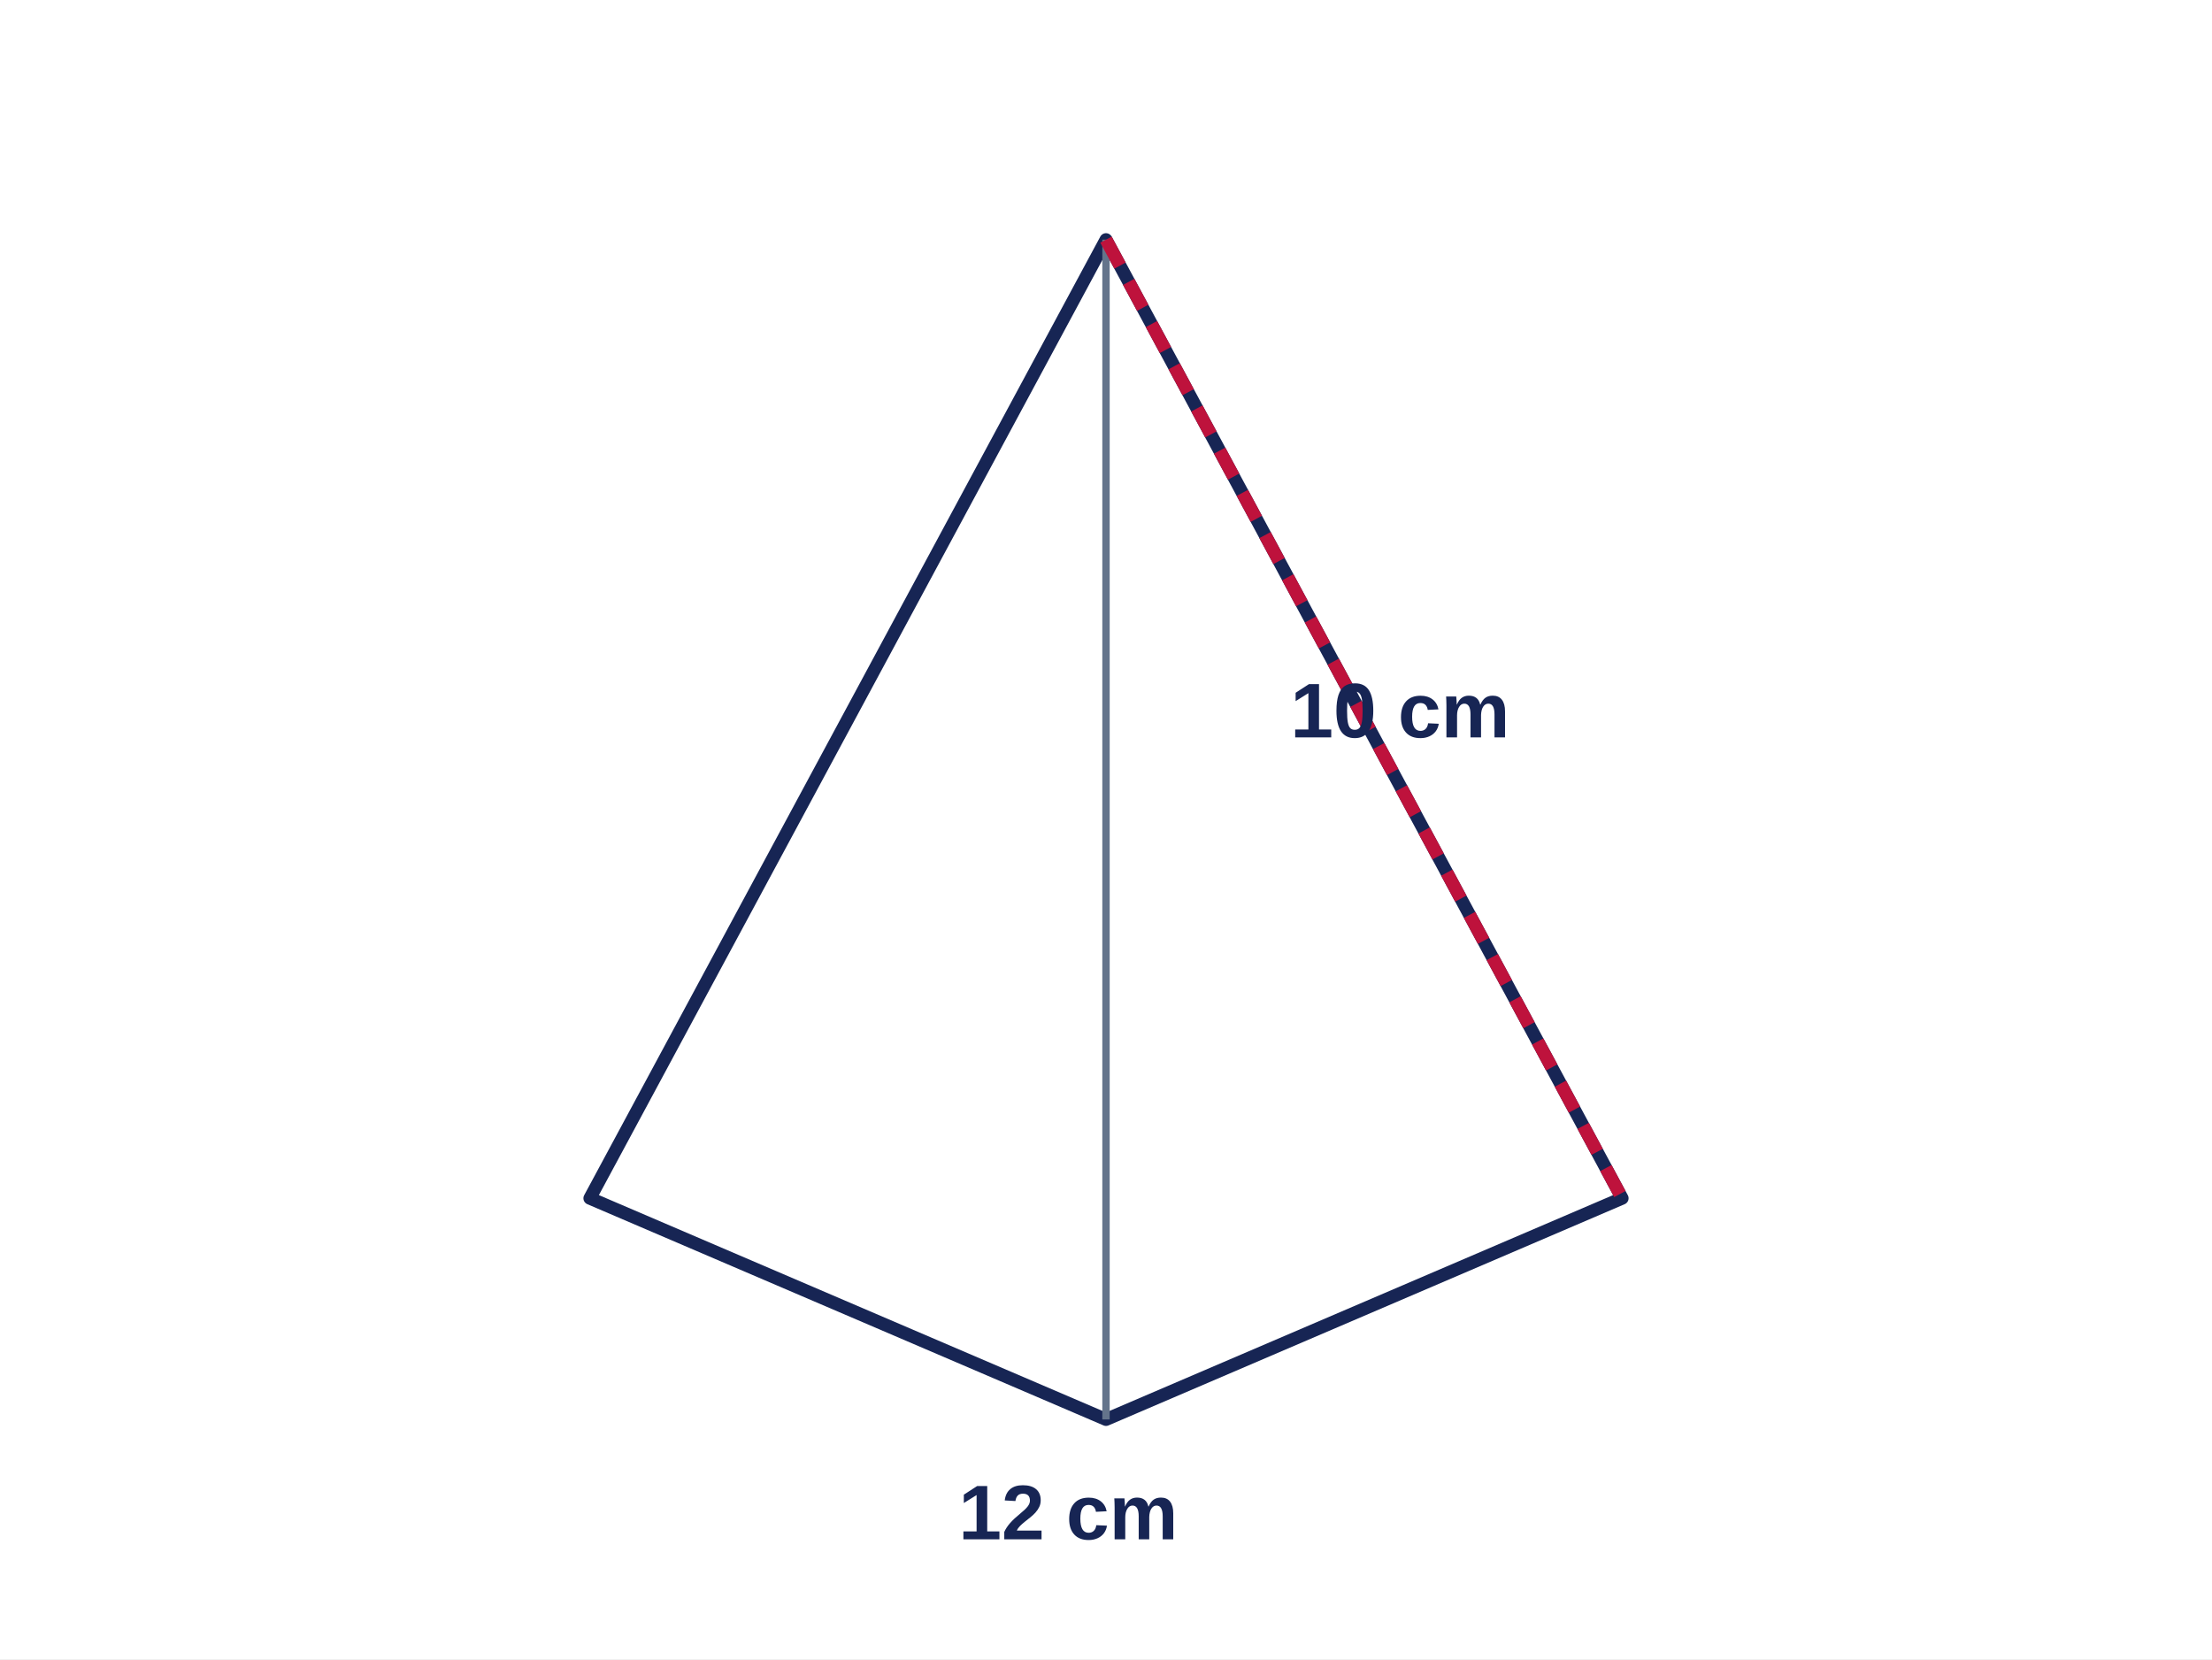
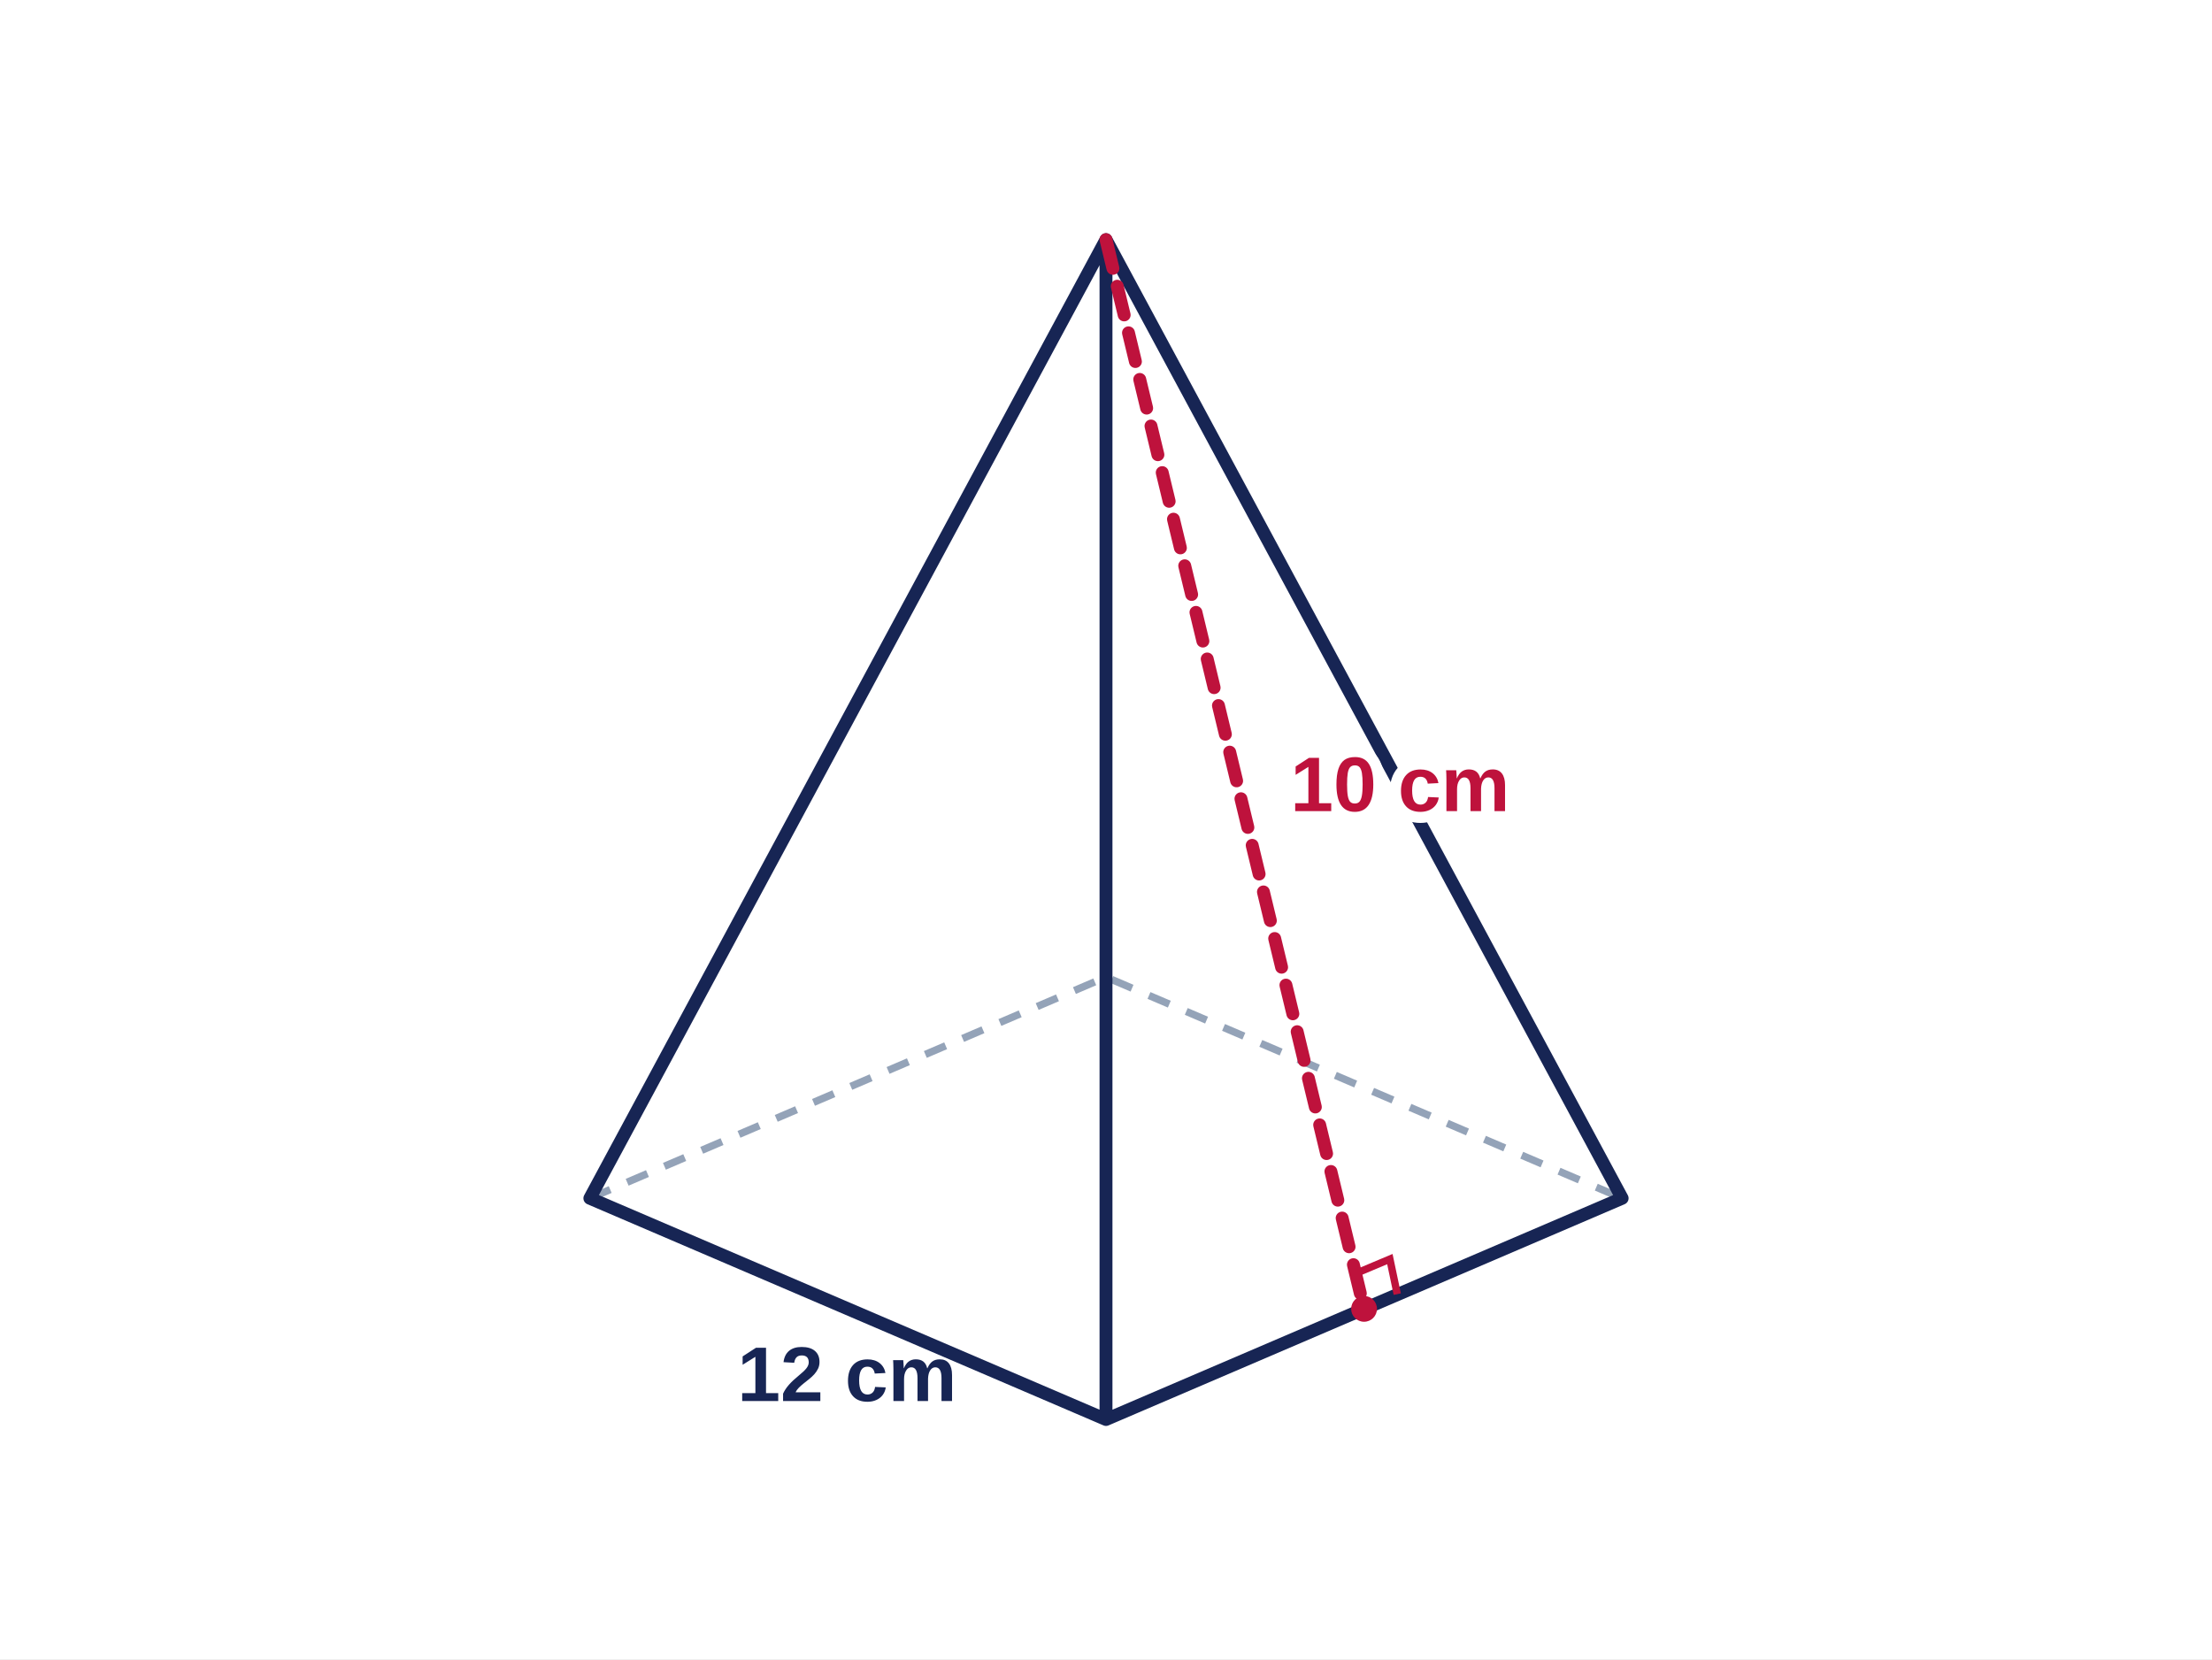
<svg xmlns="http://www.w3.org/2000/svg" width="1200" height="900" viewBox="0 0 1200 900">
  <rect width="1200" height="900" fill="#ffffff" />
-   <style>.line{fill:none;stroke:#172554;stroke-width:7;stroke-linecap:round;stroke-linejoin:round}.thin{fill:none;stroke:#64748b;stroke-width:4}.accent{fill:none;stroke:#be123c;stroke-width:7;stroke-dasharray:16 10}.label{font:600 42px Arial,sans-serif;fill:#172554}.small{font:500 30px Arial,sans-serif;fill:#334155}.fill{fill:#e0f2fe;stroke:#172554;stroke-width:6}</style>
-   <path class="line" d="M600 130L320 650l280 120 280-120zM320 650l280 120 280-120" />
-   <path class="thin" d="M600 130V770" />
-   <path class="accent" d="M600 130L880 650" />
-   <text class="label" x="700" y="400">10 cm</text>
-   <text class="label" x="520" y="835">12 cm</text>
+   <style>.line{fill:none;stroke:#172554;stroke-width:7;stroke-linecap:round;stroke-linejoin:round}.hidden{fill:none;stroke:#94a3b8;stroke-width:4;stroke-dasharray:12 10}.accent{fill:none;stroke:#be123c;stroke-width:7;stroke-dasharray:16 10;stroke-linecap:round}.mark{fill:none;stroke:#be123c;stroke-width:4}.label{font:600 42px Arial,sans-serif;fill:#172554}.accentLabel{font:700 42px Arial,sans-serif;fill:#be123c;stroke:#ffffff;stroke-width:12px;paint-order:stroke;stroke-linejoin:round}</style>
+   <path class="hidden" d="M320 650L600 530L880 650M600 130V530" />
+   <path class="line" d="M600 130L320 650l280 120 280-120zM600 130V770" />
+   <path class="accent" d="M600 130L740 710" />
+   <path class="mark" d="M758 702L754 683L735 691" />
+   <circle cx="740" cy="710" r="7" fill="#be123c" />
+   <text class="accentLabel" x="700" y="440">10 cm</text>
+   <text class="label" x="400" y="760">12 cm</text>
</svg>
